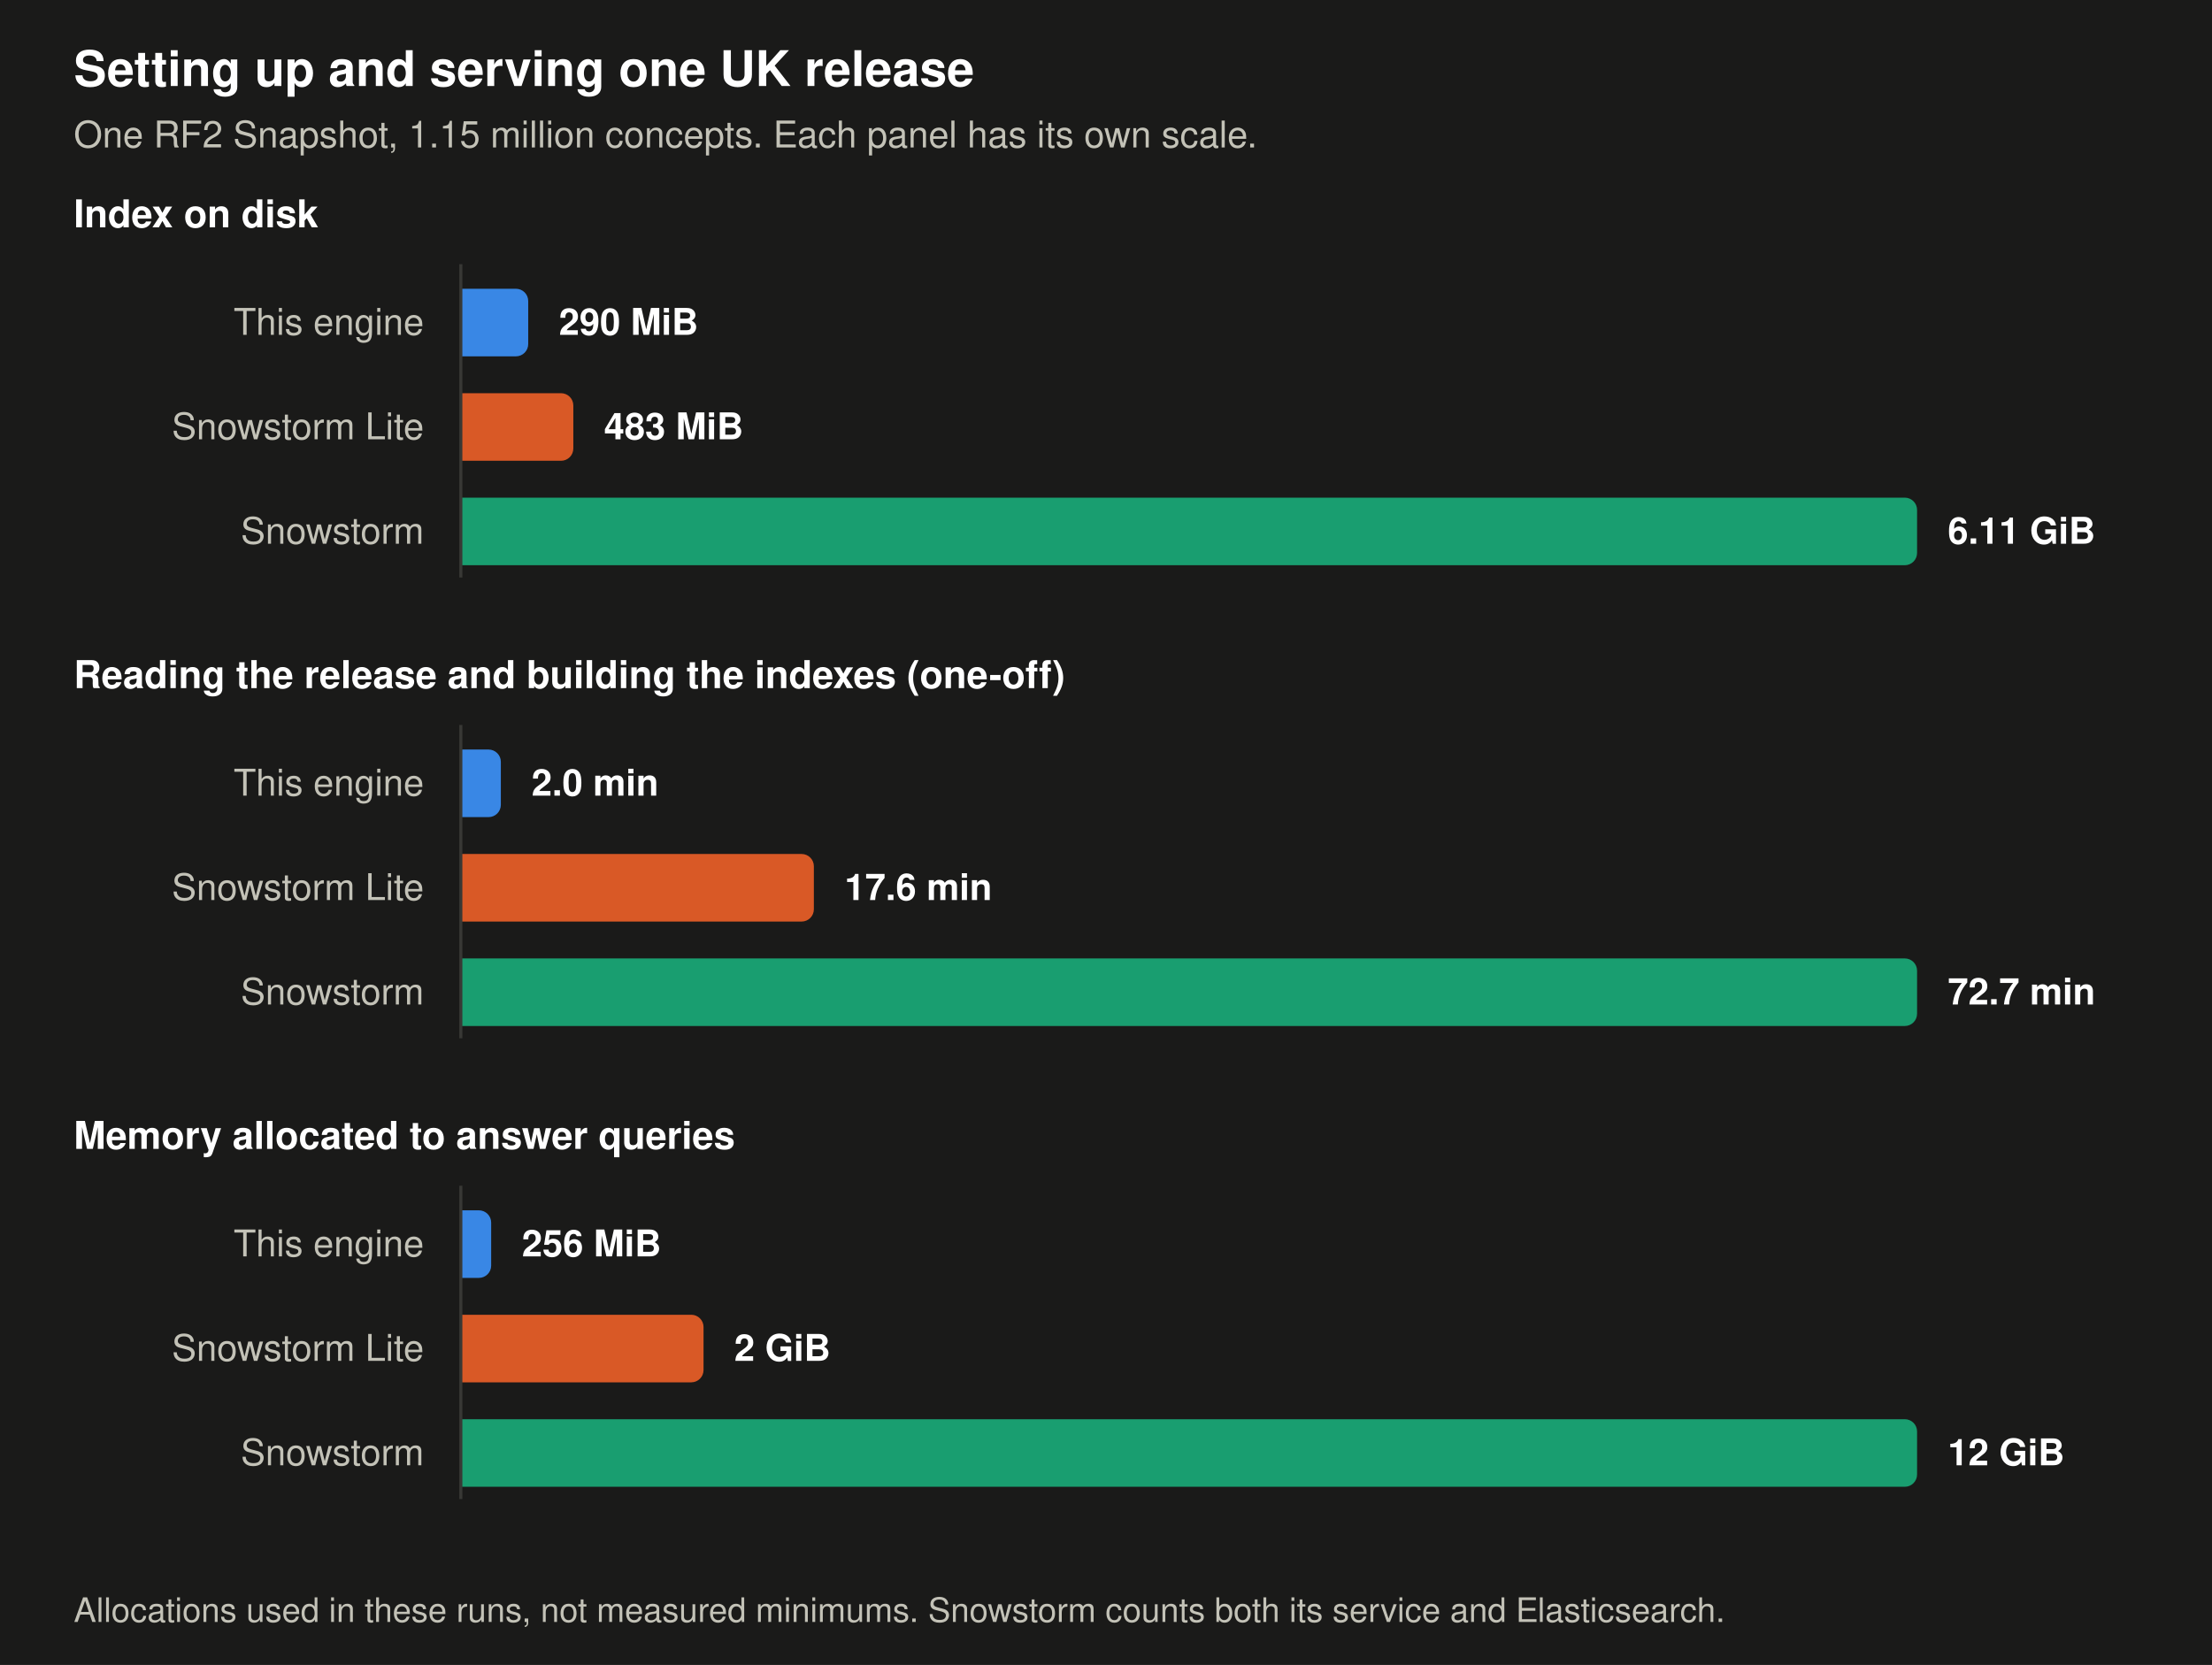
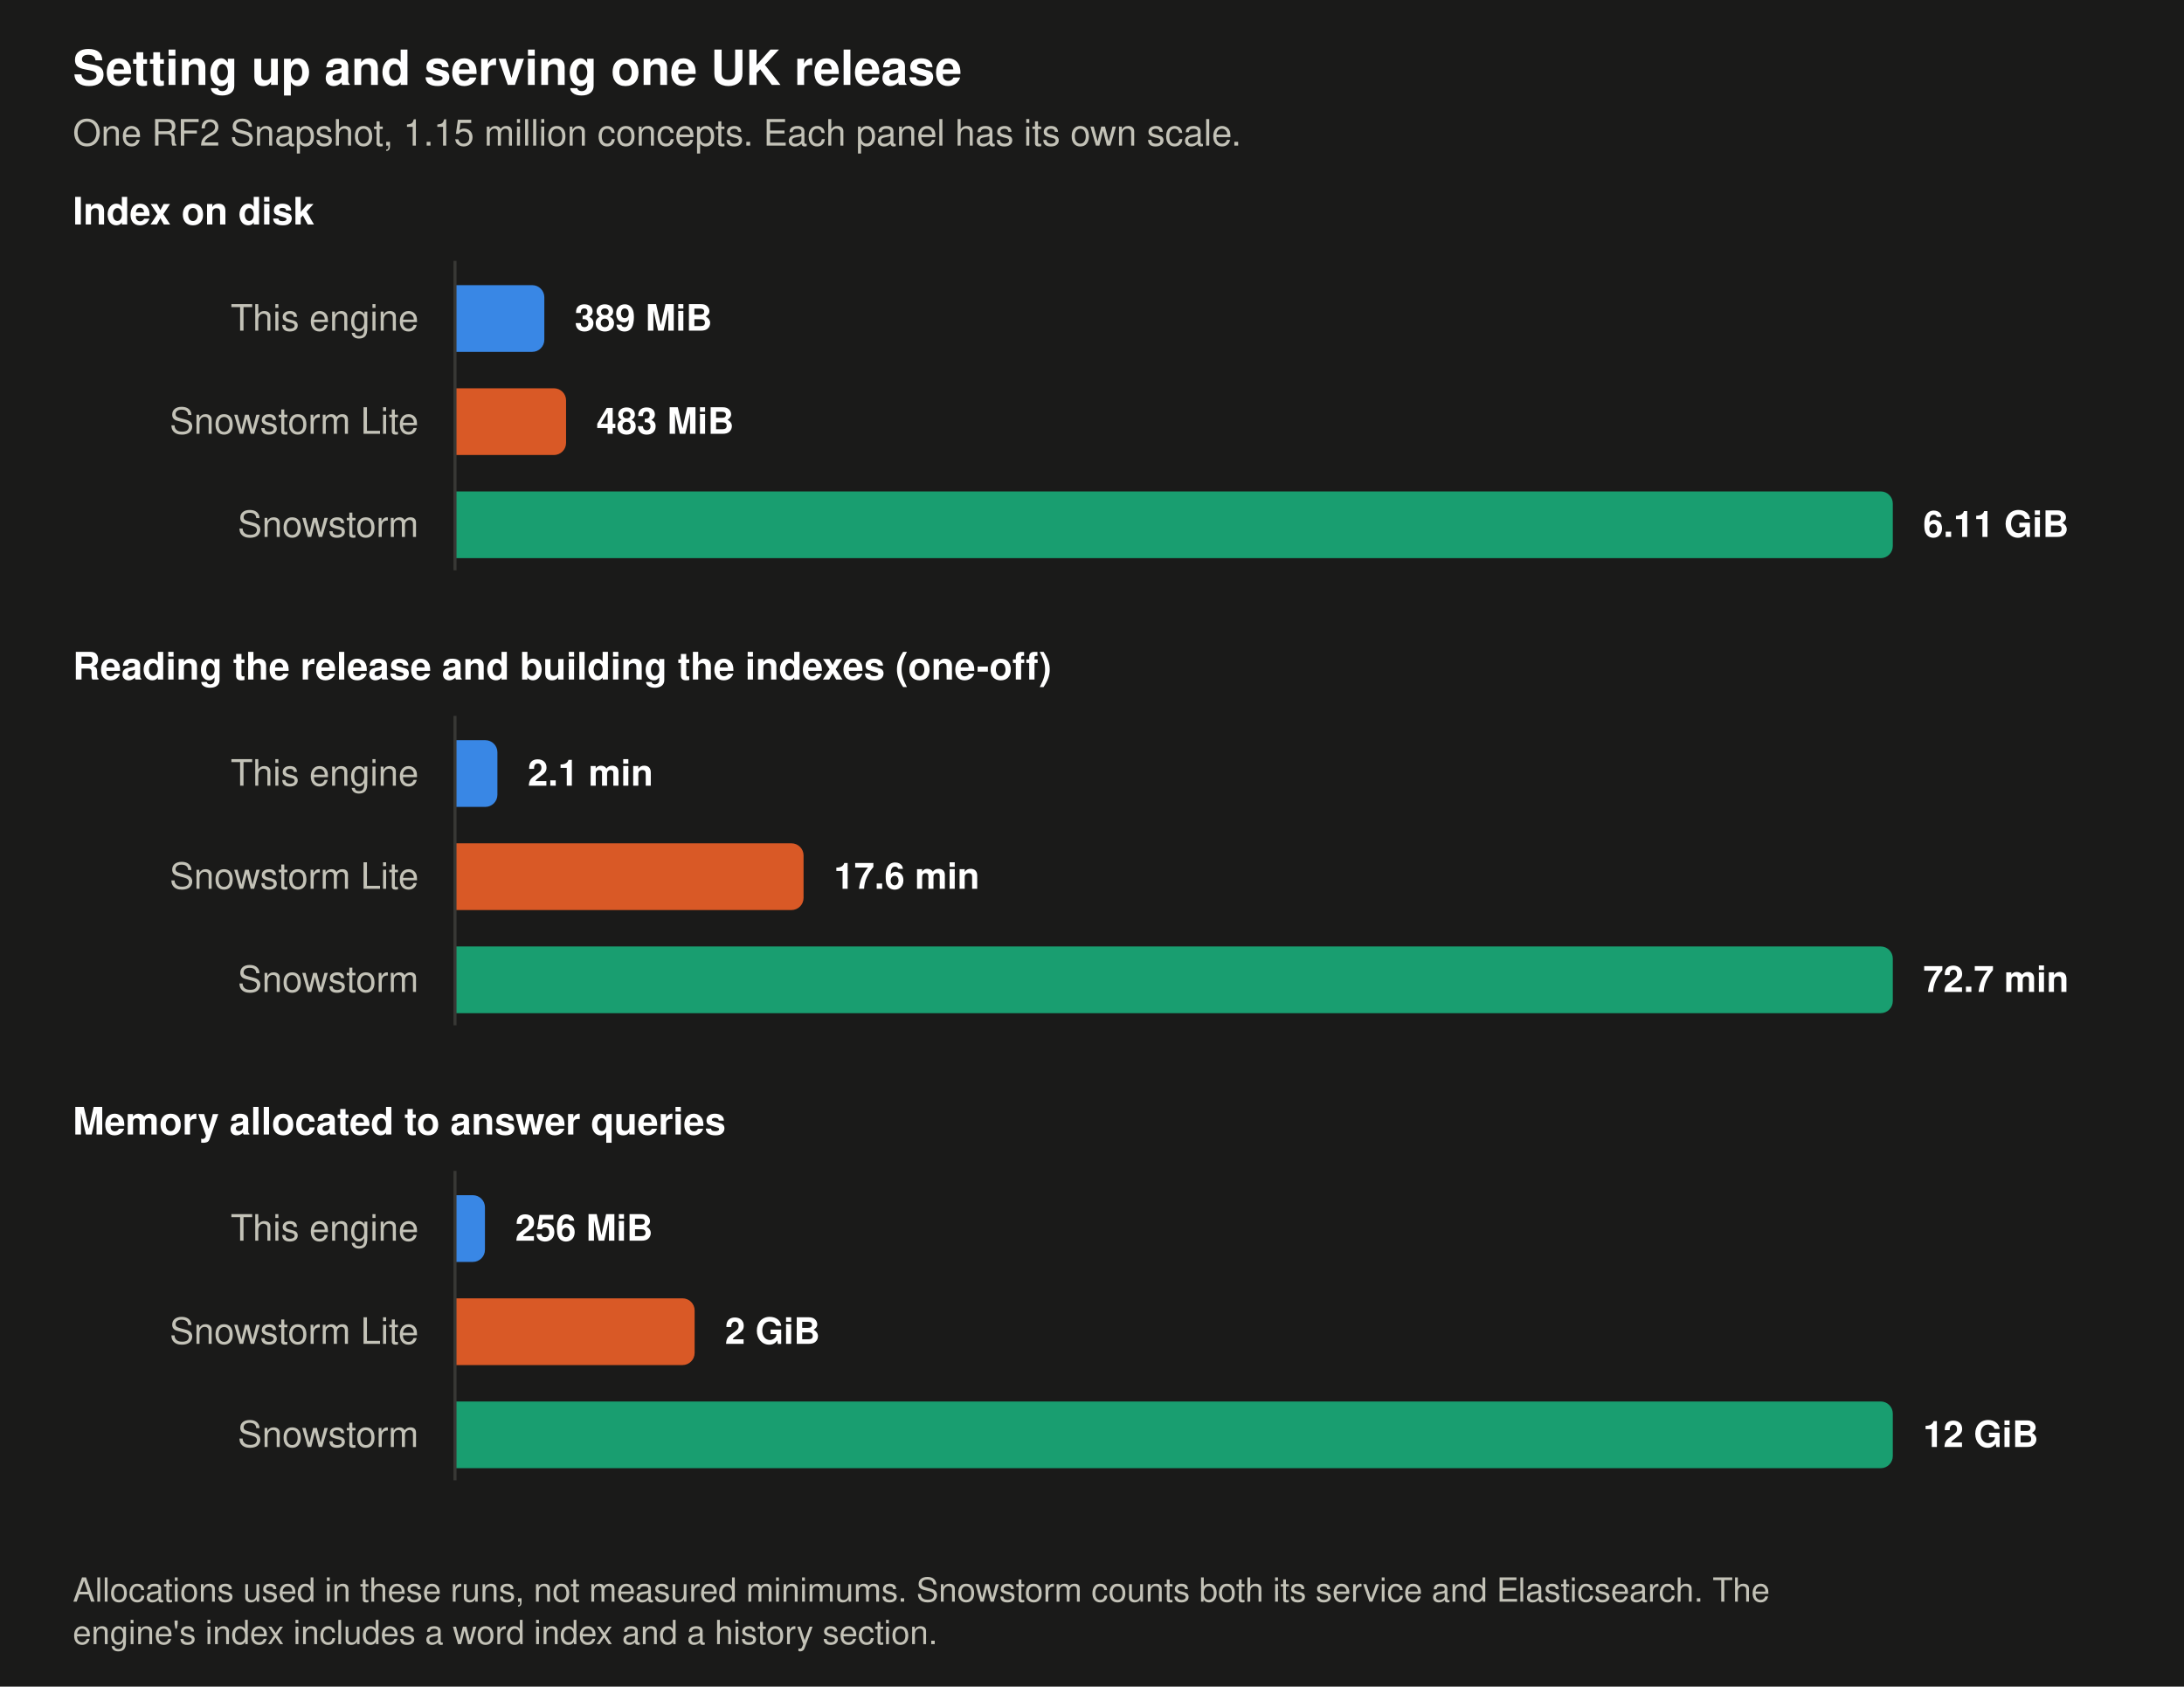
- <svg xmlns="http://www.w3.org/2000/svg" width="720" height="542" viewBox="0 0 720 542" font-family="-apple-system,BlinkMacSystemFont,'Segoe UI',Helvetica,Arial,sans-serif" role="img" aria-label="Setting up and serving one UK release">
-   <rect width="720" height="542" fill="#1a1a19" />
+ <svg xmlns="http://www.w3.org/2000/svg" width="720" height="556" viewBox="0 0 720 556" font-family="-apple-system,BlinkMacSystemFont,'Segoe UI',Helvetica,Arial,sans-serif" role="img" aria-label="Setting up and serving one UK release">
+   <rect width="720" height="556" fill="#1a1a19" />
  <text x="24" y="28" font-size="16" font-weight="600" fill="#ffffff">Setting up and serving one UK release</text>
  <text x="24" y="48" font-size="12" fill="#c3c2b7">One RF2 Snapshot, 1.15 million concepts. Each panel has its own scale.</text>
  <text x="24" y="74" font-size="12.5" font-weight="600" fill="#ffffff">Index on disk</text>
  <text x="138" y="109.0" font-size="12" text-anchor="end" fill="#c3c2b7">This engine</text>
-   <path d="M150,94.0 H167.933 A4,4 0 0 1 171.933,98.0 V112.0 A4,4 0 0 1 167.933,116.0 H150 Z" fill="#3987e5" />
-   <text x="181.933" y="109.0" font-size="12" font-weight="600" fill="#ffffff">290 MiB</text>
+   <path d="M150,94.0 H175.448 A4,4 0 0 1 179.448,98.0 V112.0 A4,4 0 0 1 175.448,116.0 H150 Z" fill="#3987e5" />
+   <text x="189.448" y="109.0" font-size="12" font-weight="600" fill="#ffffff">389 MiB</text>
  <text x="138" y="143.0" font-size="12" text-anchor="end" fill="#c3c2b7">Snowstorm Lite</text>
  <path d="M150,128.0 H182.615 A4,4 0 0 1 186.615,132.0 V146.0 A4,4 0 0 1 182.615,150.0 H150 Z" fill="#d95926" />
  <text x="196.615" y="143.0" font-size="12" font-weight="600" fill="#ffffff">483 MiB</text>
  <text x="138" y="177.0" font-size="12" text-anchor="end" fill="#c3c2b7">Snowstorm</text>
  <path d="M150,162.0 H620.0 A4,4 0 0 1 624.0,166.0 V180.0 A4,4 0 0 1 620.0,184.0 H150 Z" fill="#199e70" />
  <text x="634.0" y="177.0" font-size="12" font-weight="600" fill="#ffffff">6.11 GiB</text>
  <line x1="150" y1="86" x2="150" y2="188" stroke="#383835" stroke-width="1" />
  <text x="24" y="224" font-size="12.5" font-weight="600" fill="#ffffff">Reading the release and building the indexes (one-off)</text>
  <text x="138" y="259.0" font-size="12" text-anchor="end" fill="#c3c2b7">This engine</text>
-   <path d="M150,244.0 H159.024 A4,4 0 0 1 163.024,248.0 V262.0 A4,4 0 0 1 159.024,266.0 H150 Z" fill="#3987e5" />
-   <text x="173.024" y="259.0" font-size="12" font-weight="600" fill="#ffffff">2.0 min</text>
+   <path d="M150,244.0 H159.981 A4,4 0 0 1 163.981,248.0 V262.0 A4,4 0 0 1 159.981,266.0 H150 Z" fill="#3987e5" />
+   <text x="173.981" y="259.0" font-size="12" font-weight="600" fill="#ffffff">2.1 min</text>
  <text x="138" y="293.0" font-size="12" text-anchor="end" fill="#c3c2b7">Snowstorm Lite</text>
  <path d="M150,278.0 H260.912 A4,4 0 0 1 264.912,282.0 V296.0 A4,4 0 0 1 260.912,300.0 H150 Z" fill="#d95926" />
  <text x="274.912" y="293.0" font-size="12" font-weight="600" fill="#ffffff">17.6 min</text>
  <text x="138" y="327.0" font-size="12" text-anchor="end" fill="#c3c2b7">Snowstorm</text>
  <path d="M150,312.0 H620.0 A4,4 0 0 1 624.0,316.0 V330.0 A4,4 0 0 1 620.0,334.0 H150 Z" fill="#199e70" />
  <text x="634.0" y="327.0" font-size="12" font-weight="600" fill="#ffffff">72.7 min</text>
  <line x1="150" y1="236" x2="150" y2="338" stroke="#383835" stroke-width="1" />
  <text x="24" y="374" font-size="12.5" font-weight="600" fill="#ffffff">Memory allocated to answer queries</text>
  <text x="138" y="409.0" font-size="12" text-anchor="end" fill="#c3c2b7">This engine</text>
  <path d="M150,394.0 H155.875 A4,4 0 0 1 159.875,398.0 V412.0 A4,4 0 0 1 155.875,416.0 H150 Z" fill="#3987e5" />
  <text x="169.875" y="409.0" font-size="12" font-weight="600" fill="#ffffff">256 MiB</text>
  <text x="138" y="443.0" font-size="12" text-anchor="end" fill="#c3c2b7">Snowstorm Lite</text>
  <path d="M150,428.0 H225.0 A4,4 0 0 1 229.0,432.0 V446.0 A4,4 0 0 1 225.0,450.0 H150 Z" fill="#d95926" />
  <text x="239.0" y="443.0" font-size="12" font-weight="600" fill="#ffffff">2 GiB</text>
  <text x="138" y="477.0" font-size="12" text-anchor="end" fill="#c3c2b7">Snowstorm</text>
  <path d="M150,462.0 H620.0 A4,4 0 0 1 624.0,466.0 V480.0 A4,4 0 0 1 620.0,484.0 H150 Z" fill="#199e70" />
  <text x="634.0" y="477.0" font-size="12" font-weight="600" fill="#ffffff">12 GiB</text>
  <line x1="150" y1="386" x2="150" y2="488" stroke="#383835" stroke-width="1" />
-   <text x="24" y="528" font-size="11" fill="#c3c2b7">Allocations used in these runs, not measured minimums. Snowstorm counts both its service and Elasticsearch.</text>
+   <text x="24" y="528" font-size="11" fill="#c3c2b7">Allocations used in these runs, not measured minimums. Snowstorm counts both its service and Elasticsearch. The</text>
+   <text x="24" y="542" font-size="11" fill="#c3c2b7">engine's index includes a word index and a history section.</text>
</svg>
